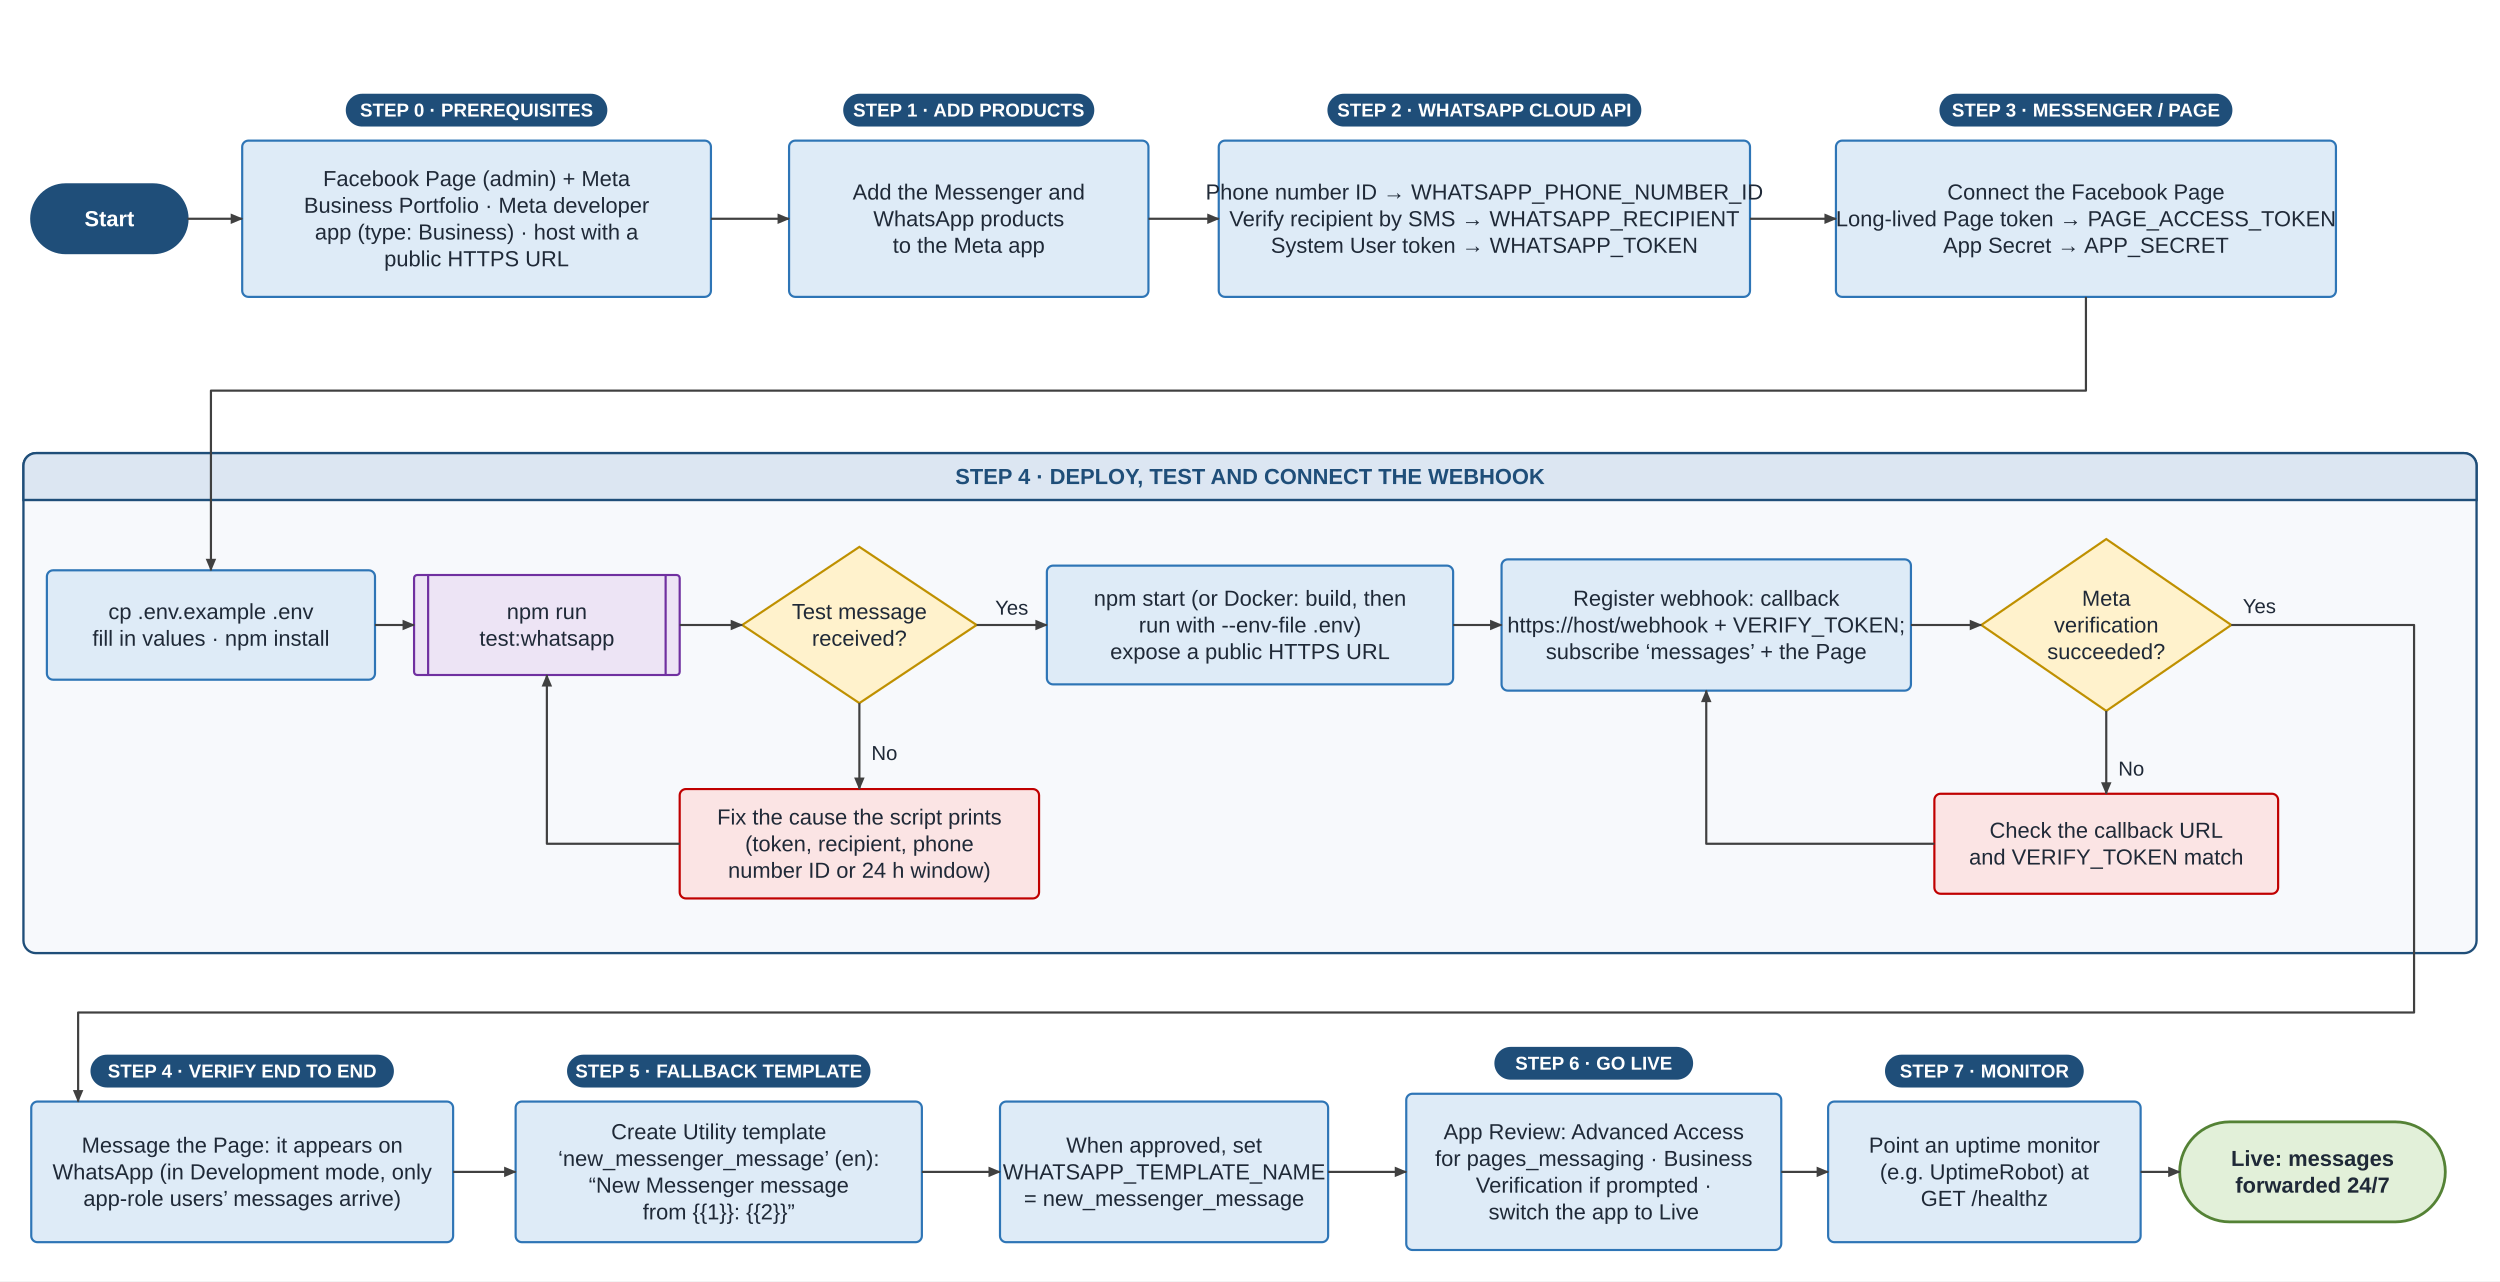
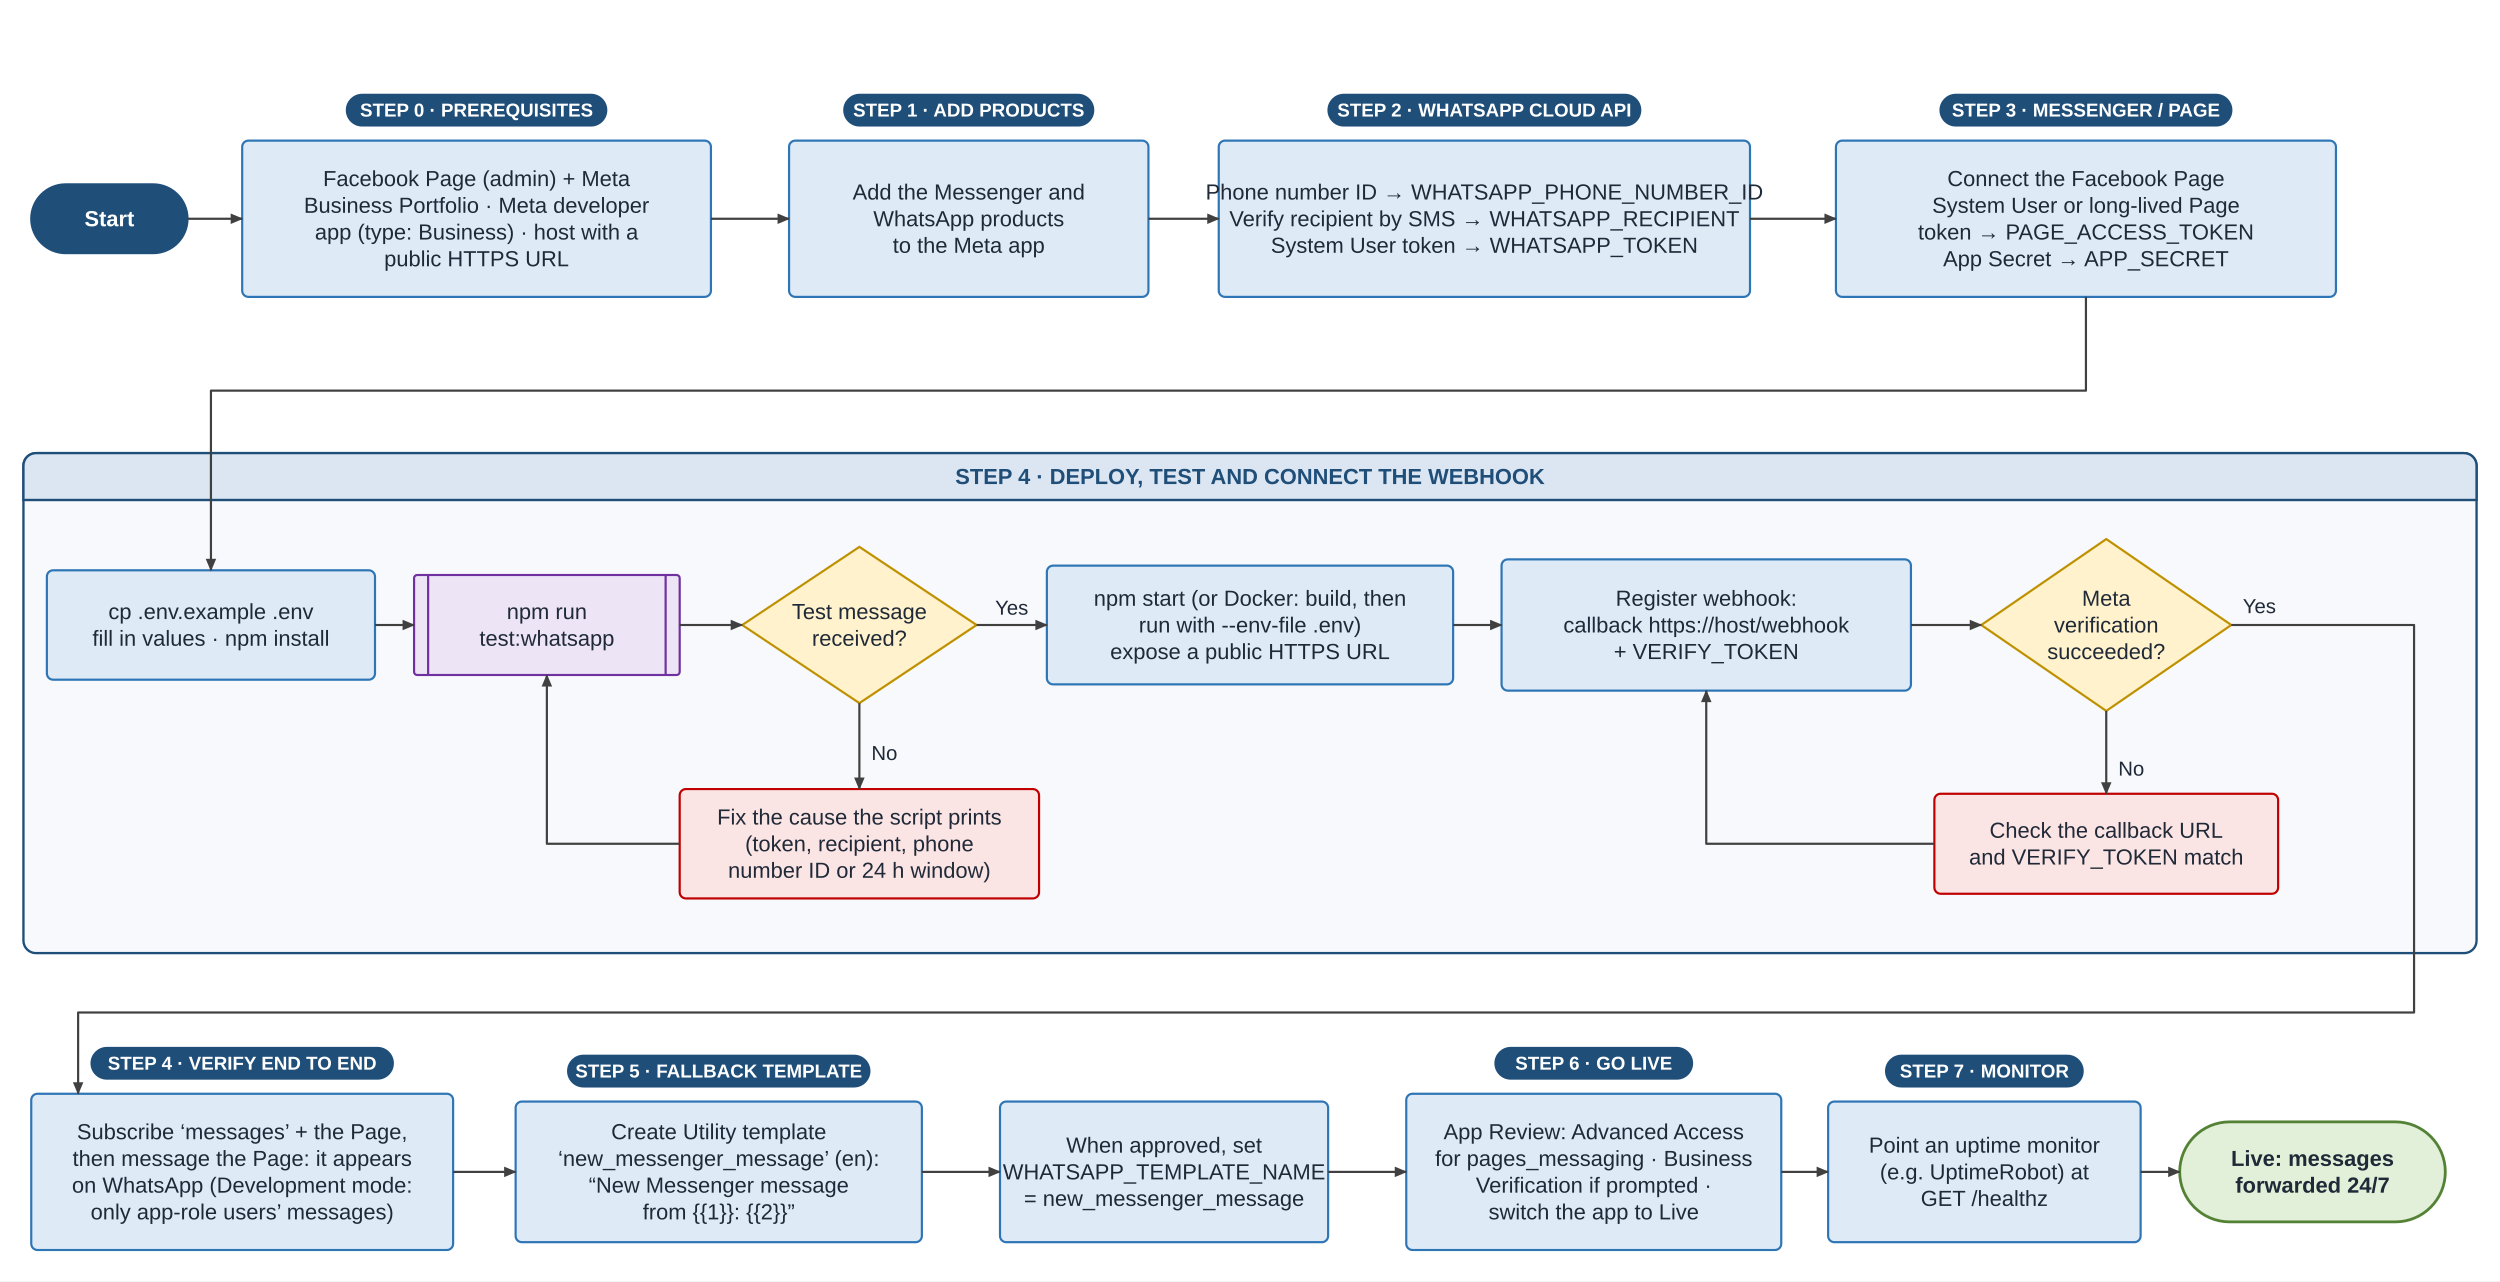
<svg xmlns="http://www.w3.org/2000/svg" viewBox="0 0 1600 820" width="1600" height="820">
  <defs>
    <marker id="ah404040" viewBox="0 0 10 10" refX="9.2" refY="5" markerWidth="8" markerHeight="8" markerUnits="userSpaceOnUse" orient="auto-start-reverse">
      <path d="M0,0.8 L10,5 L0,9.2 z" fill="#404040" />
    </marker>
  </defs>
  <rect width="100%" height="100%" fill="#FFFFFF" />
  <rect x="15" y="290" width="1570" height="320" rx="8" fill="#F7F9FC" stroke="#1F4E79" stroke-width="1.5" />
  <path d="M15,298 A8,8 0 0 1 23,290 L1577,290 A8,8 0 0 1 1585,298 L1585,320 L15,320 Z" fill="#DCE6F2" stroke="#1F4E79" stroke-width="1.5" />
  <text x="800" y="309.8" text-anchor="middle" font-family="Calibri, Carlito, 'Liberation Sans', Arial, sans-serif" font-size="14.0" font-weight="700" fill="#1F4E79">STEP 4 · DEPLOY, TEST AND CONNECT THE WEBHOOK</text>
  <rect x="20" y="118" width="100" height="44" rx="22" fill="#1F4E79" stroke="#1F4E79" stroke-width="1.4" />
  <rect x="155" y="90" width="300" height="100" rx="4" fill="#DEEBF7" stroke="#2E75B6" stroke-width="1.4" />
  <rect x="505" y="90" width="230" height="100" rx="4" fill="#DEEBF7" stroke="#2E75B6" stroke-width="1.4" />
  <rect x="780" y="90" width="340" height="100" rx="4" fill="#DEEBF7" stroke="#2E75B6" stroke-width="1.4" />
  <rect x="1175" y="90" width="320" height="100" rx="4" fill="#DEEBF7" stroke="#2E75B6" stroke-width="1.4" />
  <path d="M120.0,140.0 L155.0,140.0" fill="none" stroke="#404040" stroke-width="1.4" stroke-linejoin="round" marker-end="url(#ah404040)" />
  <path d="M455.0,140.0 L505.0,140.0" fill="none" stroke="#404040" stroke-width="1.4" stroke-linejoin="round" marker-end="url(#ah404040)" />
  <path d="M735.0,140.0 L780.0,140.0" fill="none" stroke="#404040" stroke-width="1.4" stroke-linejoin="round" marker-end="url(#ah404040)" />
  <path d="M1120.0,140.0 L1175.0,140.0" fill="none" stroke="#404040" stroke-width="1.4" stroke-linejoin="round" marker-end="url(#ah404040)" />
  <rect x="30" y="365" width="210" height="70" rx="4" fill="#DEEBF7" stroke="#2E75B6" stroke-width="1.4" />
  <rect x="265" y="368" width="170" height="64" rx="2" fill="#EDE4F5" stroke="#7030A0" stroke-width="1.4" />
  <line x1="274" y1="368" x2="274" y2="432" stroke="#7030A0" stroke-width="1.4" />
  <line x1="426" y1="368" x2="426" y2="432" stroke="#7030A0" stroke-width="1.4" />
  <polygon points="550,350 625,400 550,450 475,400" fill="#FFF2CC" stroke="#BF9000" stroke-width="1.4" />
  <rect x="435" y="505" width="230" height="70" rx="4" fill="#FBE4E4" stroke="#C00000" stroke-width="1.4" />
  <rect x="670" y="362" width="260" height="76" rx="4" fill="#DEEBF7" stroke="#2E75B6" stroke-width="1.4" />
  <rect x="961" y="358" width="262" height="84" rx="4" fill="#DEEBF7" stroke="#2E75B6" stroke-width="1.4" />
  <polygon points="1348,345 1428,400 1348,455 1268,400" fill="#FFF2CC" stroke="#BF9000" stroke-width="1.4" />
  <rect x="1238" y="508" width="220" height="64" rx="4" fill="#FBE4E4" stroke="#C00000" stroke-width="1.4" />
  <path d="M1335.0,190.0 L1335.0,250.0 L135.0,250.0 L135.0,365.0" fill="none" stroke="#404040" stroke-width="1.4" stroke-linejoin="round" marker-end="url(#ah404040)" />
  <path d="M240.0,400.0 L265.0,400.0" fill="none" stroke="#404040" stroke-width="1.4" stroke-linejoin="round" marker-end="url(#ah404040)" />
  <path d="M435.0,400.0 L475.0,400.0" fill="none" stroke="#404040" stroke-width="1.4" stroke-linejoin="round" marker-end="url(#ah404040)" />
  <path d="M625.0,400.0 L670.0,400.0" fill="none" stroke="#404040" stroke-width="1.4" stroke-linejoin="round" marker-end="url(#ah404040)" />
  <path d="M550.0,450.0 L550.0,505.0" fill="none" stroke="#404040" stroke-width="1.4" stroke-linejoin="round" marker-end="url(#ah404040)" />
  <path d="M435.0,540.0 L350.0,540.0 L350.0,432.0" fill="none" stroke="#404040" stroke-width="1.4" stroke-linejoin="round" marker-end="url(#ah404040)" />
  <path d="M930.0,400.0 L961.0,400.0" fill="none" stroke="#404040" stroke-width="1.4" stroke-linejoin="round" marker-end="url(#ah404040)" />
  <path d="M1223.0,400.0 L1268.0,400.0" fill="none" stroke="#404040" stroke-width="1.4" stroke-linejoin="round" marker-end="url(#ah404040)" />
  <path d="M1348.0,455.0 L1348.0,508.0" fill="none" stroke="#404040" stroke-width="1.4" stroke-linejoin="round" marker-end="url(#ah404040)" />
  <path d="M1238.0,540.0 L1092.0,540.0 L1092.0,442.0" fill="none" stroke="#404040" stroke-width="1.4" stroke-linejoin="round" marker-end="url(#ah404040)" />
-   <rect x="20" y="705" width="270" height="90" rx="4" fill="#DEEBF7" stroke="#2E75B6" stroke-width="1.4" />
+   <rect x="20" y="700" width="270" height="100" rx="4" fill="#DEEBF7" stroke="#2E75B6" stroke-width="1.4" />
  <rect x="330" y="705" width="260" height="90" rx="4" fill="#DEEBF7" stroke="#2E75B6" stroke-width="1.4" />
  <rect x="640" y="705" width="210" height="90" rx="4" fill="#DEEBF7" stroke="#2E75B6" stroke-width="1.4" />
  <rect x="900" y="700" width="240" height="100" rx="4" fill="#DEEBF7" stroke="#2E75B6" stroke-width="1.4" />
  <rect x="1170" y="705" width="200" height="90" rx="4" fill="#DEEBF7" stroke="#2E75B6" stroke-width="1.4" />
  <rect x="1395" y="718" width="170" height="64" rx="32" fill="#E2F0D9" stroke="#548235" stroke-width="1.8" />
-   <path d="M1428.0,400.0 L1545.0,400.0 L1545.0,648.0 L50.0,648.0 L50.0,705.0" fill="none" stroke="#404040" stroke-width="1.4" stroke-linejoin="round" marker-end="url(#ah404040)" />
+   <path d="M1428.0,400.0 L1545.0,400.0 L1545.0,648.0 L50.0,648.0 L50.0,700.0" fill="none" stroke="#404040" stroke-width="1.4" stroke-linejoin="round" marker-end="url(#ah404040)" />
  <path d="M290.0,750.0 L330.0,750.0" fill="none" stroke="#404040" stroke-width="1.4" stroke-linejoin="round" marker-end="url(#ah404040)" />
  <path d="M590.0,750.0 L640.0,750.0" fill="none" stroke="#404040" stroke-width="1.4" stroke-linejoin="round" marker-end="url(#ah404040)" />
  <path d="M850.0,750.0 L900.0,750.0" fill="none" stroke="#404040" stroke-width="1.4" stroke-linejoin="round" marker-end="url(#ah404040)" />
  <path d="M1140.0,750.0 L1170.0,750.0" fill="none" stroke="#404040" stroke-width="1.4" stroke-linejoin="round" marker-end="url(#ah404040)" />
  <path d="M1370.0,750.0 L1395.0,750.0" fill="none" stroke="#404040" stroke-width="1.4" stroke-linejoin="round" marker-end="url(#ah404040)" />
  <text x="70" y="144.8" text-anchor="middle" font-family="Calibri, Carlito, 'Liberation Sans', Arial, sans-serif" font-size="14.0" font-weight="700" fill="#FFFFFF">Start</text>
  <text x="305" y="119.1" text-anchor="middle" font-family="Calibri, Carlito, 'Liberation Sans', Arial, sans-serif" font-size="14.0" font-weight="400" fill="#1F2937">Facebook Page (admin) + Meta</text>
  <text x="305" y="136.2" text-anchor="middle" font-family="Calibri, Carlito, 'Liberation Sans', Arial, sans-serif" font-size="14.0" font-weight="400" fill="#1F2937">Business Portfolio · Meta developer</text>
  <text x="305" y="153.3" text-anchor="middle" font-family="Calibri, Carlito, 'Liberation Sans', Arial, sans-serif" font-size="14.0" font-weight="400" fill="#1F2937">app (type: Business) · host with a</text>
  <text x="305" y="170.4" text-anchor="middle" font-family="Calibri, Carlito, 'Liberation Sans', Arial, sans-serif" font-size="14.0" font-weight="400" fill="#1F2937">public HTTPS URL</text>
  <text x="620" y="127.7" text-anchor="middle" font-family="Calibri, Carlito, 'Liberation Sans', Arial, sans-serif" font-size="14.0" font-weight="400" fill="#1F2937">Add the Messenger and</text>
  <text x="620" y="144.8" text-anchor="middle" font-family="Calibri, Carlito, 'Liberation Sans', Arial, sans-serif" font-size="14.0" font-weight="400" fill="#1F2937">WhatsApp products</text>
  <text x="620" y="161.8" text-anchor="middle" font-family="Calibri, Carlito, 'Liberation Sans', Arial, sans-serif" font-size="14.0" font-weight="400" fill="#1F2937">to the Meta app</text>
  <text x="950" y="127.7" text-anchor="middle" font-family="Calibri, Carlito, 'Liberation Sans', Arial, sans-serif" font-size="14.0" font-weight="400" fill="#1F2937">Phone number ID → WHATSAPP_PHONE_NUMBER_ID</text>
  <text x="950" y="144.8" text-anchor="middle" font-family="Calibri, Carlito, 'Liberation Sans', Arial, sans-serif" font-size="14.0" font-weight="400" fill="#1F2937">Verify recipient by SMS → WHATSAPP_RECIPIENT</text>
  <text x="950" y="161.8" text-anchor="middle" font-family="Calibri, Carlito, 'Liberation Sans', Arial, sans-serif" font-size="14.0" font-weight="400" fill="#1F2937">System User token → WHATSAPP_TOKEN</text>
-   <text x="1335" y="127.7" text-anchor="middle" font-family="Calibri, Carlito, 'Liberation Sans', Arial, sans-serif" font-size="14.0" font-weight="400" fill="#1F2937">Connect the Facebook Page</text>
-   <text x="1335" y="144.8" text-anchor="middle" font-family="Calibri, Carlito, 'Liberation Sans', Arial, sans-serif" font-size="14.0" font-weight="400" fill="#1F2937">Long-lived Page token → PAGE_ACCESS_TOKEN</text>
-   <text x="1335" y="161.8" text-anchor="middle" font-family="Calibri, Carlito, 'Liberation Sans', Arial, sans-serif" font-size="14.0" font-weight="400" fill="#1F2937">App Secret → APP_SECRET</text>
+   <text x="1335" y="119.1" text-anchor="middle" font-family="Calibri, Carlito, 'Liberation Sans', Arial, sans-serif" font-size="14.0" font-weight="400" fill="#1F2937">Connect the Facebook Page</text>
+   <text x="1335" y="136.2" text-anchor="middle" font-family="Calibri, Carlito, 'Liberation Sans', Arial, sans-serif" font-size="14.0" font-weight="400" fill="#1F2937">System User or long-lived Page</text>
+   <text x="1335" y="153.3" text-anchor="middle" font-family="Calibri, Carlito, 'Liberation Sans', Arial, sans-serif" font-size="14.0" font-weight="400" fill="#1F2937">token → PAGE_ACCESS_TOKEN</text>
+   <text x="1335" y="170.4" text-anchor="middle" font-family="Calibri, Carlito, 'Liberation Sans', Arial, sans-serif" font-size="14.0" font-weight="400" fill="#1F2937">App Secret → APP_SECRET</text>
  <rect x="221.3" y="60" width="167.4" height="21" rx="10.5" fill="#1F4E79" />
  <text x="305" y="74.6" text-anchor="middle" font-family="Calibri, Carlito, 'Liberation Sans', Arial, sans-serif" font-size="12.0" font-weight="700" fill="#FFFFFF">STEP 0 · PREREQUISITES</text>
  <rect x="539.65" y="60" width="160.7" height="21" rx="10.5" fill="#1F4E79" />
  <text x="620" y="74.6" text-anchor="middle" font-family="Calibri, Carlito, 'Liberation Sans', Arial, sans-serif" font-size="12.0" font-weight="700" fill="#FFFFFF">STEP 1 · ADD PRODUCTS</text>
  <rect x="849.55" y="60" width="200.9" height="21" rx="10.5" fill="#1F4E79" />
  <text x="950" y="74.6" text-anchor="middle" font-family="Calibri, Carlito, 'Liberation Sans', Arial, sans-serif" font-size="12.0" font-weight="700" fill="#FFFFFF">STEP 2 · WHATSAPP CLOUD API</text>
  <rect x="1241.25" y="60" width="187.5" height="21" rx="10.5" fill="#1F4E79" />
  <text x="1335" y="74.6" text-anchor="middle" font-family="Calibri, Carlito, 'Liberation Sans', Arial, sans-serif" font-size="12.0" font-weight="700" fill="#FFFFFF">STEP 3 · MESSENGER / PAGE</text>
  <text x="135" y="396.2" text-anchor="middle" font-family="Calibri, Carlito, 'Liberation Sans', Arial, sans-serif" font-size="14.0" font-weight="400" fill="#1F2937">cp .env.example .env</text>
  <text x="135" y="413.3" text-anchor="middle" font-family="Calibri, Carlito, 'Liberation Sans', Arial, sans-serif" font-size="14.0" font-weight="400" fill="#1F2937">fill in values · npm install</text>
  <text x="350" y="396.2" text-anchor="middle" font-family="Calibri, Carlito, 'Liberation Sans', Arial, sans-serif" font-size="14.0" font-weight="400" fill="#1F2937">npm run</text>
  <text x="350" y="413.3" text-anchor="middle" font-family="Calibri, Carlito, 'Liberation Sans', Arial, sans-serif" font-size="14.0" font-weight="400" fill="#1F2937">test:whatsapp</text>
  <text x="550" y="396.2" text-anchor="middle" font-family="Calibri, Carlito, 'Liberation Sans', Arial, sans-serif" font-size="14.0" font-weight="400" fill="#1F2937">Test message</text>
  <text x="550" y="413.3" text-anchor="middle" font-family="Calibri, Carlito, 'Liberation Sans', Arial, sans-serif" font-size="14.0" font-weight="400" fill="#1F2937">received?</text>
  <text x="550" y="527.7" text-anchor="middle" font-family="Calibri, Carlito, 'Liberation Sans', Arial, sans-serif" font-size="14.0" font-weight="400" fill="#1F2937">Fix the cause the script prints</text>
  <text x="550" y="544.8" text-anchor="middle" font-family="Calibri, Carlito, 'Liberation Sans', Arial, sans-serif" font-size="14.0" font-weight="400" fill="#1F2937">(token, recipient, phone</text>
  <text x="550" y="561.8" text-anchor="middle" font-family="Calibri, Carlito, 'Liberation Sans', Arial, sans-serif" font-size="14.0" font-weight="400" fill="#1F2937">number ID or 24 h window)</text>
  <text x="800" y="387.7" text-anchor="middle" font-family="Calibri, Carlito, 'Liberation Sans', Arial, sans-serif" font-size="14.0" font-weight="400" fill="#1F2937">npm start (or Docker: build, then</text>
  <text x="800" y="404.8" text-anchor="middle" font-family="Calibri, Carlito, 'Liberation Sans', Arial, sans-serif" font-size="14.0" font-weight="400" fill="#1F2937">run with --env-file .env)</text>
  <text x="800" y="421.8" text-anchor="middle" font-family="Calibri, Carlito, 'Liberation Sans', Arial, sans-serif" font-size="14.0" font-weight="400" fill="#1F2937">expose a public HTTPS URL</text>
-   <text x="1092" y="387.7" text-anchor="middle" font-family="Calibri, Carlito, 'Liberation Sans', Arial, sans-serif" font-size="14.0" font-weight="400" fill="#1F2937">Register webhook: callback</text>
-   <text x="1092" y="404.8" text-anchor="middle" font-family="Calibri, Carlito, 'Liberation Sans', Arial, sans-serif" font-size="14.0" font-weight="400" fill="#1F2937">https://host/webhook + VERIFY_TOKEN;</text>
-   <text x="1092" y="421.8" text-anchor="middle" font-family="Calibri, Carlito, 'Liberation Sans', Arial, sans-serif" font-size="14.0" font-weight="400" fill="#1F2937">subscribe ‘messages’ + the Page</text>
+   <text x="1092" y="387.7" text-anchor="middle" font-family="Calibri, Carlito, 'Liberation Sans', Arial, sans-serif" font-size="14.0" font-weight="400" fill="#1F2937">Register webhook:</text>
+   <text x="1092" y="404.8" text-anchor="middle" font-family="Calibri, Carlito, 'Liberation Sans', Arial, sans-serif" font-size="14.0" font-weight="400" fill="#1F2937">callback https://host/webhook</text>
+   <text x="1092" y="421.8" text-anchor="middle" font-family="Calibri, Carlito, 'Liberation Sans', Arial, sans-serif" font-size="14.0" font-weight="400" fill="#1F2937">+ VERIFY_TOKEN</text>
  <text x="1348" y="387.7" text-anchor="middle" font-family="Calibri, Carlito, 'Liberation Sans', Arial, sans-serif" font-size="14.0" font-weight="400" fill="#1F2937">Meta</text>
  <text x="1348" y="404.8" text-anchor="middle" font-family="Calibri, Carlito, 'Liberation Sans', Arial, sans-serif" font-size="14.0" font-weight="400" fill="#1F2937">verification</text>
  <text x="1348" y="421.8" text-anchor="middle" font-family="Calibri, Carlito, 'Liberation Sans', Arial, sans-serif" font-size="14.0" font-weight="400" fill="#1F2937">succeeded?</text>
  <text x="1348" y="536.2" text-anchor="middle" font-family="Calibri, Carlito, 'Liberation Sans', Arial, sans-serif" font-size="14.0" font-weight="400" fill="#1F2937">Check the callback URL</text>
  <text x="1348" y="553.3" text-anchor="middle" font-family="Calibri, Carlito, 'Liberation Sans', Arial, sans-serif" font-size="14.0" font-weight="400" fill="#1F2937">and VERIFY_TOKEN match</text>
  <text x="647.5" y="393.4" text-anchor="middle" font-family="Calibri, Carlito, 'Liberation Sans', Arial, sans-serif" font-size="13.0" font-weight="400" fill="#1F2937">Yes</text>
  <text x="566" y="486.4" text-anchor="middle" font-family="Calibri, Carlito, 'Liberation Sans', Arial, sans-serif" font-size="13.0" font-weight="400" fill="#1F2937">No</text>
  <text x="1364" y="496.4" text-anchor="middle" font-family="Calibri, Carlito, 'Liberation Sans', Arial, sans-serif" font-size="13.0" font-weight="400" fill="#1F2937">No</text>
-   <text x="155" y="737.7" text-anchor="middle" font-family="Calibri, Carlito, 'Liberation Sans', Arial, sans-serif" font-size="14.0" font-weight="400" fill="#1F2937">Message the Page: it appears on</text>
-   <text x="155" y="754.8" text-anchor="middle" font-family="Calibri, Carlito, 'Liberation Sans', Arial, sans-serif" font-size="14.0" font-weight="400" fill="#1F2937">WhatsApp (in Development mode, only</text>
-   <text x="155" y="771.8" text-anchor="middle" font-family="Calibri, Carlito, 'Liberation Sans', Arial, sans-serif" font-size="14.0" font-weight="400" fill="#1F2937">app-role users’ messages arrive)</text>
+   <text x="155" y="729.1" text-anchor="middle" font-family="Calibri, Carlito, 'Liberation Sans', Arial, sans-serif" font-size="14.0" font-weight="400" fill="#1F2937">Subscribe ‘messages’ + the Page,</text>
+   <text x="155" y="746.2" text-anchor="middle" font-family="Calibri, Carlito, 'Liberation Sans', Arial, sans-serif" font-size="14.0" font-weight="400" fill="#1F2937">then message the Page: it appears</text>
+   <text x="155" y="763.3" text-anchor="middle" font-family="Calibri, Carlito, 'Liberation Sans', Arial, sans-serif" font-size="14.0" font-weight="400" fill="#1F2937">on WhatsApp (Development mode:</text>
+   <text x="155" y="780.4" text-anchor="middle" font-family="Calibri, Carlito, 'Liberation Sans', Arial, sans-serif" font-size="14.0" font-weight="400" fill="#1F2937">only app-role users’ messages)</text>
  <text x="460" y="729.1" text-anchor="middle" font-family="Calibri, Carlito, 'Liberation Sans', Arial, sans-serif" font-size="14.0" font-weight="400" fill="#1F2937">Create Utility template</text>
  <text x="460" y="746.2" text-anchor="middle" font-family="Calibri, Carlito, 'Liberation Sans', Arial, sans-serif" font-size="14.0" font-weight="400" fill="#1F2937">‘new_messenger_message’ (en):</text>
  <text x="460" y="763.3" text-anchor="middle" font-family="Calibri, Carlito, 'Liberation Sans', Arial, sans-serif" font-size="14.0" font-weight="400" fill="#1F2937">“New Messenger message</text>
  <text x="460" y="780.4" text-anchor="middle" font-family="Calibri, Carlito, 'Liberation Sans', Arial, sans-serif" font-size="14.0" font-weight="400" fill="#1F2937">from {{1}}: {{2}}”</text>
  <text x="745" y="737.7" text-anchor="middle" font-family="Calibri, Carlito, 'Liberation Sans', Arial, sans-serif" font-size="14.0" font-weight="400" fill="#1F2937">When approved, set</text>
  <text x="745" y="754.8" text-anchor="middle" font-family="Calibri, Carlito, 'Liberation Sans', Arial, sans-serif" font-size="14.0" font-weight="400" fill="#1F2937">WHATSAPP_TEMPLATE_NAME</text>
  <text x="745" y="771.8" text-anchor="middle" font-family="Calibri, Carlito, 'Liberation Sans', Arial, sans-serif" font-size="14.0" font-weight="400" fill="#1F2937">= new_messenger_message</text>
  <text x="1020" y="729.1" text-anchor="middle" font-family="Calibri, Carlito, 'Liberation Sans', Arial, sans-serif" font-size="14.0" font-weight="400" fill="#1F2937">App Review: Advanced Access</text>
  <text x="1020" y="746.2" text-anchor="middle" font-family="Calibri, Carlito, 'Liberation Sans', Arial, sans-serif" font-size="14.0" font-weight="400" fill="#1F2937">for pages_messaging · Business</text>
  <text x="1020" y="763.3" text-anchor="middle" font-family="Calibri, Carlito, 'Liberation Sans', Arial, sans-serif" font-size="14.0" font-weight="400" fill="#1F2937">Verification if prompted ·</text>
  <text x="1020" y="780.4" text-anchor="middle" font-family="Calibri, Carlito, 'Liberation Sans', Arial, sans-serif" font-size="14.0" font-weight="400" fill="#1F2937">switch the app to Live</text>
  <text x="1270" y="737.7" text-anchor="middle" font-family="Calibri, Carlito, 'Liberation Sans', Arial, sans-serif" font-size="14.0" font-weight="400" fill="#1F2937">Point an uptime monitor</text>
  <text x="1270" y="754.8" text-anchor="middle" font-family="Calibri, Carlito, 'Liberation Sans', Arial, sans-serif" font-size="14.0" font-weight="400" fill="#1F2937">(e.g. UptimeRobot) at</text>
  <text x="1270" y="771.8" text-anchor="middle" font-family="Calibri, Carlito, 'Liberation Sans', Arial, sans-serif" font-size="14.0" font-weight="400" fill="#1F2937">GET /healthz</text>
  <text x="1480" y="746.2" text-anchor="middle" font-family="Calibri, Carlito, 'Liberation Sans', Arial, sans-serif" font-size="14.0" font-weight="700" fill="#1F2937">Live: messages</text>
  <text x="1480" y="763.3" text-anchor="middle" font-family="Calibri, Carlito, 'Liberation Sans', Arial, sans-serif" font-size="14.0" font-weight="700" fill="#1F2937">forwarded 24/7</text>
-   <rect x="57.9" y="675" width="194.2" height="21" rx="10.5" fill="#1F4E79" />
-   <text x="155" y="689.6" text-anchor="middle" font-family="Calibri, Carlito, 'Liberation Sans', Arial, sans-serif" font-size="12.0" font-weight="700" fill="#FFFFFF">STEP 4 · VERIFY END TO END</text>
+   <rect x="57.9" y="670" width="194.2" height="21" rx="10.5" fill="#1F4E79" />
+   <text x="155" y="684.6" text-anchor="middle" font-family="Calibri, Carlito, 'Liberation Sans', Arial, sans-serif" font-size="12.0" font-weight="700" fill="#FFFFFF">STEP 4 · VERIFY END TO END</text>
  <rect x="362.9" y="675" width="194.2" height="21" rx="10.5" fill="#1F4E79" />
  <text x="460" y="689.6" text-anchor="middle" font-family="Calibri, Carlito, 'Liberation Sans', Arial, sans-serif" font-size="12.0" font-weight="700" fill="#FFFFFF">STEP 5 · FALLBACK TEMPLATE</text>
  <rect x="956.4" y="670" width="127.2" height="21" rx="10.5" fill="#1F4E79" />
  <text x="1020" y="684.6" text-anchor="middle" font-family="Calibri, Carlito, 'Liberation Sans', Arial, sans-serif" font-size="12.0" font-weight="700" fill="#FFFFFF">STEP 6 · GO LIVE</text>
  <rect x="1206.4" y="675" width="127.2" height="21" rx="10.5" fill="#1F4E79" />
  <text x="1270" y="689.6" text-anchor="middle" font-family="Calibri, Carlito, 'Liberation Sans', Arial, sans-serif" font-size="12.0" font-weight="700" fill="#FFFFFF">STEP 7 · MONITOR</text>
  <text x="1446" y="392.4" text-anchor="middle" font-family="Calibri, Carlito, 'Liberation Sans', Arial, sans-serif" font-size="13.0" font-weight="400" fill="#1F2937">Yes</text>
</svg>
